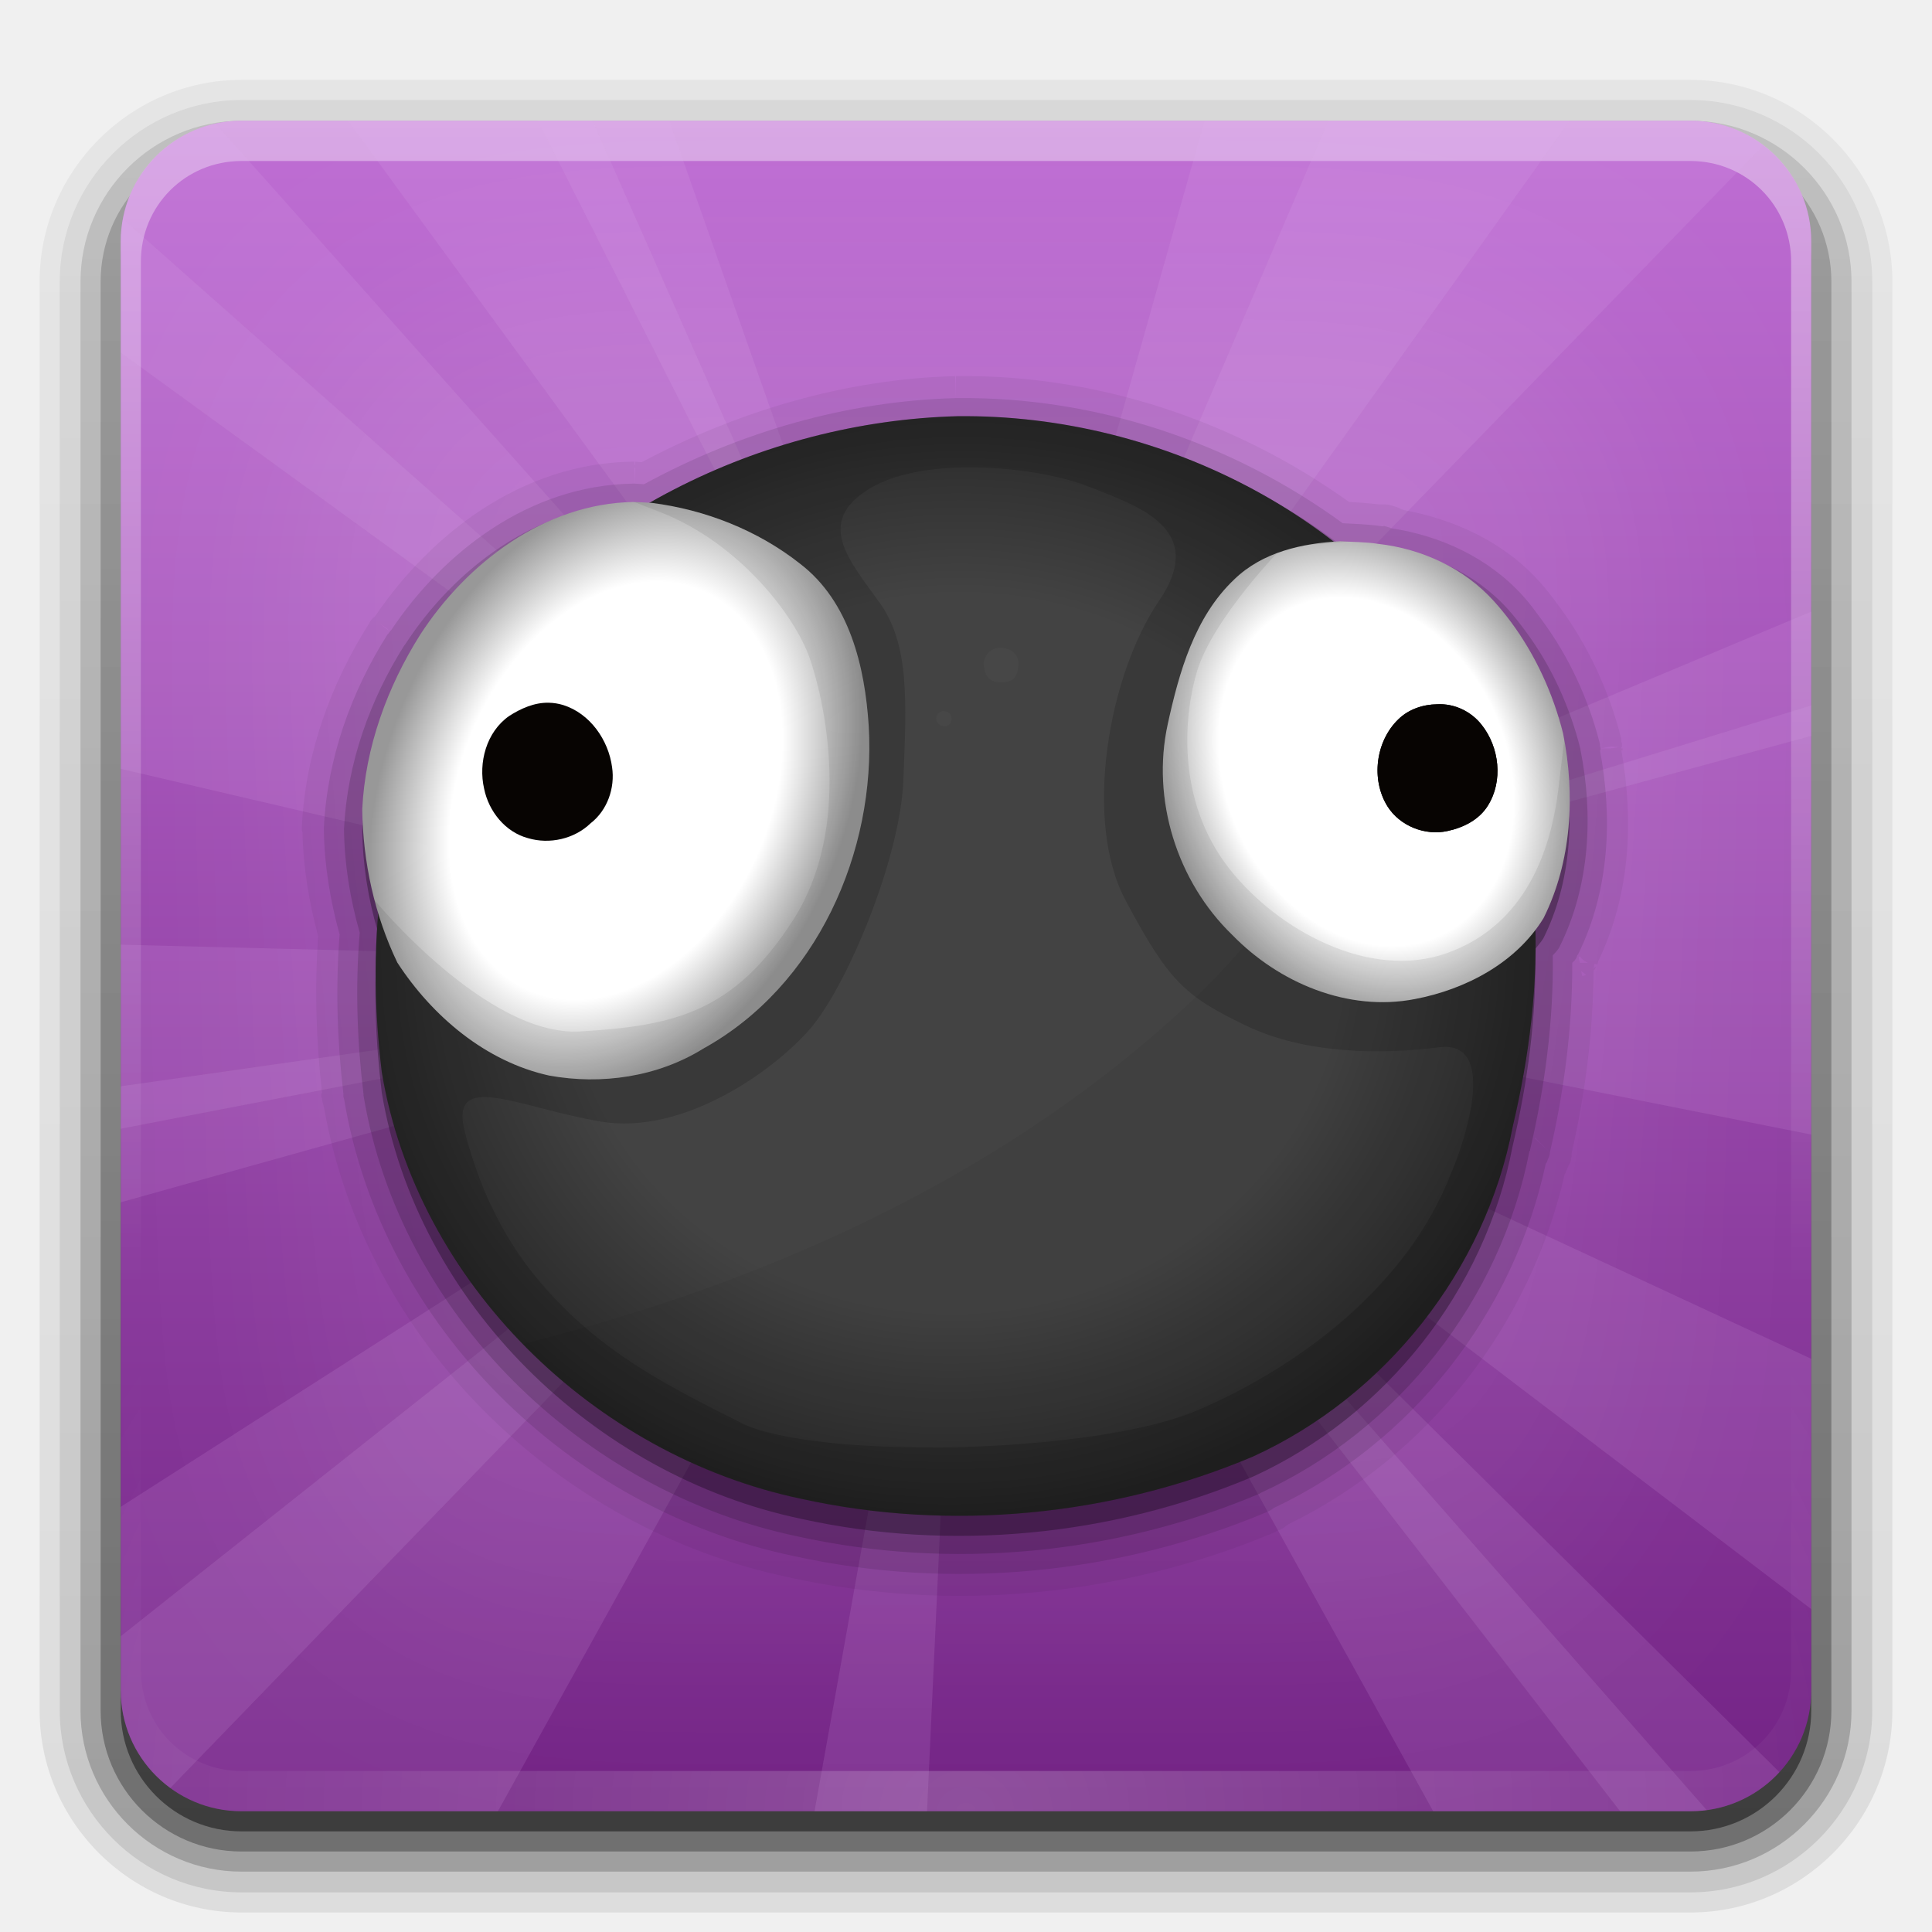
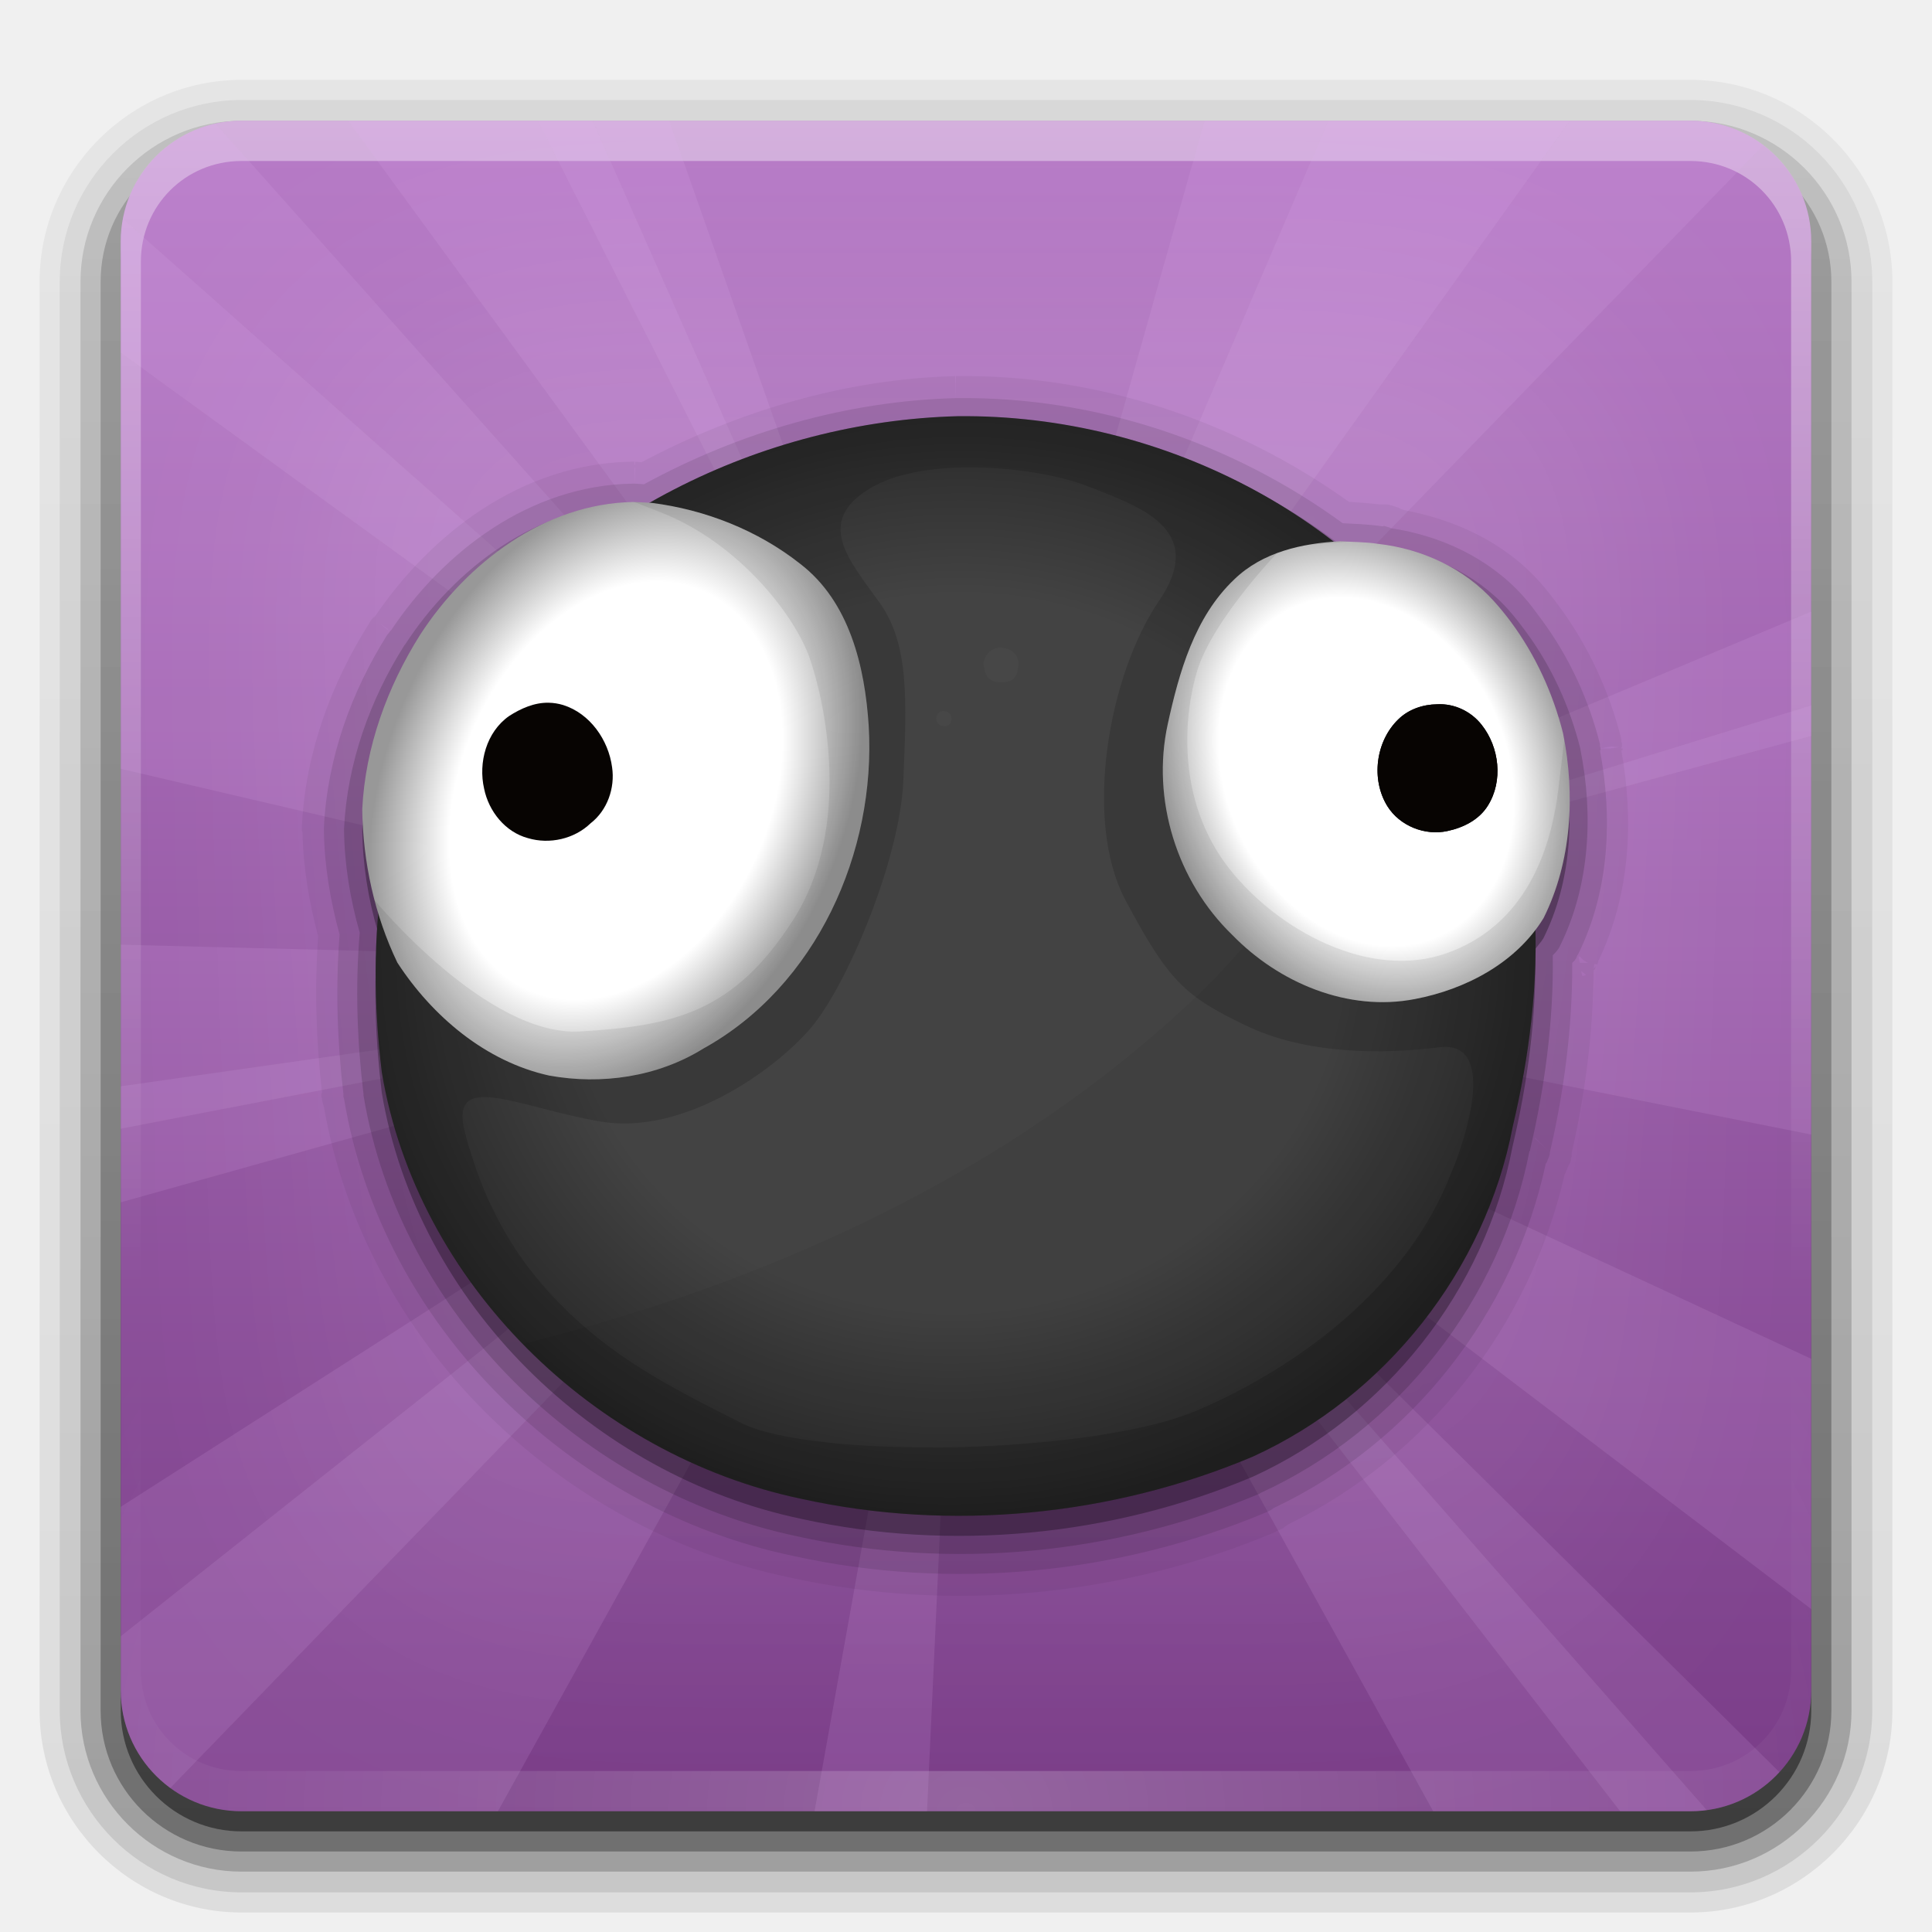
<svg xmlns="http://www.w3.org/2000/svg" xmlns:xlink="http://www.w3.org/1999/xlink" version="1.0" width="96" height="96" id="svg2408" style="display:inline">
  <defs id="defs2410">
    <linearGradient x1="45.448" y1="92.54" x2="45.448" y2="7.017" id="ButtonShadow" gradientUnits="userSpaceOnUse" gradientTransform="scale(1.005865,0.994169)">
      <stop id="stop3750" style="stop-color:#000000;stop-opacity:1" offset="0" />
      <stop id="stop3752" style="stop-color:#000000;stop-opacity:0.588" offset="1" />
    </linearGradient>
    <linearGradient id="linearGradient3737">
      <stop id="stop3739" style="stop-color:#ffffff;stop-opacity:1" offset="0" />
      <stop id="stop3741" style="stop-color:#ffffff;stop-opacity:0" offset="1" />
    </linearGradient>
    <linearGradient id="linearGradient3700">
      <stop id="stop3702" style="stop-color:#70a83e;stop-opacity:1" offset="0" />
      <stop id="stop3704" style="stop-color:#9fd058;stop-opacity:1" offset="1" />
    </linearGradient>
    <filter color-interpolation-filters="sRGB" id="filter3174">
      <feGaussianBlur id="feGaussianBlur3176" stdDeviation="1.71" />
    </filter>
    <linearGradient x1="36.357" y1="6" x2="36.357" y2="63.893" id="linearGradient3188" xlink:href="#linearGradient3737" gradientUnits="userSpaceOnUse" />
    <filter x="-0.192" y="-0.192" width="1.384" height="1.384" color-interpolation-filters="sRGB" id="filter3794">
      <feGaussianBlur id="feGaussianBlur3796" stdDeviation="5.28" />
    </filter>
    <linearGradient x1="48" y1="20.221" x2="48" y2="138.661" id="linearGradient3613" xlink:href="#linearGradient3737" gradientUnits="userSpaceOnUse" />
    <radialGradient cx="48" cy="90.172" r="42" fx="48" fy="90.172" id="radialGradient3619" xlink:href="#linearGradient3737" gradientUnits="userSpaceOnUse" gradientTransform="matrix(1.157313,0,0,0.9959077,-7.551021,0.1971319)" />
    <clipPath id="clipPath3613">
      <rect width="84" height="84" rx="6" ry="6" x="6" y="6" id="rect3615" style="fill:#ffffff;fill-opacity:1;fill-rule:nonzero;stroke:none" />
    </clipPath>
    <linearGradient x1="48" y1="90" x2="48" y2="5.988" id="linearGradient3617" xlink:href="#linearGradient3700" gradientUnits="userSpaceOnUse" />
    <linearGradient x1="48" y1="90" x2="48" y2="5.988" id="linearGradient3878" xlink:href="#linearGradient3700" gradientUnits="userSpaceOnUse" />
    <linearGradient id="linearGradient3700-4">
      <stop id="stop3702-4" style="stop-color:#70a83e;stop-opacity:1" offset="0" />
      <stop id="stop3704-4" style="stop-color:#9fd058;stop-opacity:1" offset="1" />
    </linearGradient>
    <clipPath id="clipPath2973">
      <rect width="84" height="84" rx="6" ry="6" x="6" y="6" id="rect2975" style="fill:url(#linearGradient2977);fill-opacity:1;fill-rule:nonzero;stroke:none" />
    </clipPath>
    <linearGradient x1="48" y1="90" x2="48" y2="5.988" id="linearGradient2977" xlink:href="#linearGradient3700-4" gradientUnits="userSpaceOnUse" />
    <linearGradient x1="58.65" y1="122" x2="58.65" y2="5.425" id="ButtonColor" gradientUnits="userSpaceOnUse" gradientTransform="matrix(1.017241,0,0,1.017241,-1.103448,-1.103448)">
-       <stop id="stop3189" style="stop-color:#722284;stop-opacity:1" offset="0" />
-       <stop id="stop3191" style="stop-color:#c06fd5;stop-opacity:1" offset="1" />
+       <stop id="stop3189" style="stop-color:#793c87;stop-opacity:1" offset="0" />
+       <stop id="stop3191" style="stop-color:#b87cc8;stop-opacity:1" offset="1" />
    </linearGradient>
    <linearGradient x1="48" y1="90" x2="48" y2="5.988" id="linearGradient3708" xlink:href="#ButtonColor" gradientUnits="userSpaceOnUse" />
    <clipPath id="ClipBallReflect">
      <path d="M 255.031,37.844 C 176.376,39.925 97.101,78.832 52.436,144.498 21.96,190.415 16.86,248.47 23.33,301.903 37.444,386.788 108.722,456.147 192.157,473.631 c 60.276,13.327 124.989,6.997 181.788,-16.977 53.47,-24.376 93.594,-75.067 104.633,-132.86 C 491.897,267.417 493.992,204.283 462.976,153.025 421.59,79.77 338.19,36.881 255.031,37.844 z" id="ClipBallReflectPath" style="fill:#000000;fill-opacity:1" />
    </clipPath>
    <clipPath id="ClipRightRelief">
      <path d="m 386,90.5 c 0,0 -28,28.5 -34.5,50 -5.023,16.614 -9,51.5 13,79.5 19.452,24.757 56.5,45 87.5,34 31.89,-11.316 42.077,-41.718 45,-66.5 2.916,-24.729 3.5,-28 3.5,-28 l 11.5,6 21.5,101 -71.5,46 L 338.5,256 326,127.5 l 33.5,-59 111,1.5 0.5,13.5 -85,7 z" id="ClipRightReliefPath" style="opacity:0.2;fill:#000000;fill-opacity:1;fill-rule:evenodd;stroke:none;display:inline" />
    </clipPath>
    <clipPath id="ClipLeftRelief">
      <path d="m 20.5,232.75 c 0,0 45.277,54.998 82.75,52.75 C 140.75,283.25 165,278 189,240.5 213,203 201.5,152 195.5,135 189.657,118.444 167.5,89 135.5,76.5 103.5,64 103.5,64 103.5,64 l 23.5,-5.5 87,26 17.5,113 -63,155.5 -139.5,-17.5 -17,-97 8.5,-5.75 z" id="ClipLeftReliefPath" style="opacity:0.2;fill:#000000;fill-rule:evenodd;stroke:#000000;stroke-width:1px;stroke-linecap:butt;stroke-linejoin:miter;stroke-opacity:1;display:inline" />
    </clipPath>
    <clipPath id="ClipBallRelief">
      <path d="M 0,0 0,512 512,512 512,0 0,0 z m 258.75,58.438 c 18.849,-0.169 38.169,3.345 49.031,7.688 19.182,7.669 48.471,16.694 28.406,46.062 -20.18,29.538 -30.717,88.162 -13.469,120.531 17.328,32.52 23.773,38.497 48.219,50.312 24.446,11.816 55.193,11.722 78.125,8.844 22.974,-2.883 11.417,34.925 4.562,51.094 C 436.163,387.463 393.504,420.038 351.812,437.938 309.811,455.97 197.562,457.854 168,443.062 138.144,428.125 116.113,416.469 95.281,395.406 74.444,374.338 63.458,351.464 56.812,326.188 c -6.736,-25.619 21.573,-10.006 54.656,-4.406 33.083,5.599 69.622,-20.349 84.312,-37.375 14.691,-17.026 36.199,-68.119 37.5,-100 1.301,-31.881 2.515,-54.669 -9.594,-71.562 C 211.579,95.95 197.404,80.452 219.875,66.875 c 9.831,-5.94 24.214,-8.306 38.875,-8.438 z" id="ClipBallReliefPath" style="opacity:0.5;fill:#000000;fill-opacity:1;fill-rule:evenodd;stroke:none;stroke-width:1;marker:none;visibility:visible;display:inline;overflow:visible;enable-background:accumulate" />
    </clipPath>
    <radialGradient cx="254.64" cy="253.883" r="233.469" fx="254.64" fy="253.883" id="RadialGray" xlink:href="#Gray" gradientUnits="userSpaceOnUse" gradientTransform="matrix(1.060755,-0.06751127,0.06227048,0.9784103,-31.5897,22.76525)" />
    <radialGradient cx="418.692" cy="181.852" r="81.905" fx="418.692" fy="181.852" id="RightWhite" xlink:href="#WhiteGradient" gradientUnits="userSpaceOnUse" gradientTransform="matrix(0.9455142,-0.4039922,0.5142982,1.203677,-69.78199,131.2061)" />
    <radialGradient cx="112.067" cy="178.673" r="102.059" fx="112.067" fy="178.673" id="LeftWhite" xlink:href="#WhiteGradient" gradientUnits="userSpaceOnUse" gradientTransform="matrix(0.8321994,0.3616023,-0.5071926,1.167263,114.8841,-60.50035)" />
    <linearGradient id="WhiteGradient">
      <stop id="WhiteStop1" style="stop-color:#ffffff;stop-opacity:1" offset="0" />
      <stop id="WhiteStop2" style="stop-color:#ffffff;stop-opacity:1" offset="0.674" />
      <stop id="WhiteStop3" style="stop-color:#989898;stop-opacity:1" offset="1" />
    </linearGradient>
    <linearGradient id="Gray">
      <stop id="GrayStop1" style="stop-color:#434343;stop-opacity:1" offset="0" />
      <stop id="GrayStop2" style="stop-color:#434343;stop-opacity:1" offset="0.629" />
      <stop id="GrayStop3" style="stop-color:#252525;stop-opacity:1" offset="1" />
    </linearGradient>
    <linearGradient x1="45.448" y1="92.54" x2="45.448" y2="7.017" id="ButtonShadow-0" gradientUnits="userSpaceOnUse" gradientTransform="matrix(1.005865,0,0,0.994169,100,0)">
      <stop id="stop3750-8" style="stop-color:#000000;stop-opacity:1" offset="0" />
      <stop id="stop3752-5" style="stop-color:#000000;stop-opacity:0.588" offset="1" />
    </linearGradient>
    <linearGradient x1="32.251" y1="6.132" x2="32.251" y2="90.239" id="linearGradient3780" xlink:href="#ButtonShadow-0" gradientUnits="userSpaceOnUse" gradientTransform="matrix(1.02381,0,0,1.011905,-1.142857,-98.07143)" />
    <linearGradient x1="32.251" y1="6.132" x2="32.251" y2="90.239" id="linearGradient3772" xlink:href="#ButtonShadow-0" gradientUnits="userSpaceOnUse" gradientTransform="matrix(1.02381,0,0,1.011905,-1.142857,-98.07143)" />
    <linearGradient x1="32.251" y1="6.132" x2="32.251" y2="90.239" id="linearGradient3725" xlink:href="#ButtonShadow-0" gradientUnits="userSpaceOnUse" gradientTransform="matrix(1.02381,0,0,1.011905,-1.142857,-98.07143)" />
    <linearGradient x1="32.251" y1="6.132" x2="32.251" y2="90.239" id="linearGradient3721" xlink:href="#ButtonShadow-0" gradientUnits="userSpaceOnUse" gradientTransform="translate(0,-97)" />
    <linearGradient x1="32.251" y1="6.132" x2="32.251" y2="90.239" id="linearGradient2918" xlink:href="#ButtonShadow-0" gradientUnits="userSpaceOnUse" gradientTransform="matrix(1.02381,0,0,1.011905,-1.142857,-98.07143)" />
  </defs>
  <g id="layer2" style="display:none">
    <rect width="86" height="85" rx="6" ry="6" x="5" y="7" id="rect3745" style="opacity:0.9;fill:url(#ButtonShadow);fill-opacity:1;fill-rule:nonzero;stroke:none;filter:url(#filter3174)" />
  </g>
  <g id="layer3" style="display:inline">
    <path d="m 12,-95.031 c -5.511,0 -10.031,4.52 -10.031,10.031 l 0,71 c 0,5.511 4.52,10.031 10.031,10.031 l 72,0 c 5.511,0 10.031,-4.52 10.031,-10.031 l 0,-71 c 0,-5.511 -4.52,-10.031 -10.031,-10.031 l -72,0 z" transform="scale(1,-1)" id="path3786" style="opacity:0.08;fill:url(#linearGradient2918);fill-opacity:1;fill-rule:nonzero;stroke:none;display:inline" />
    <path d="m 12,-94.031 c -4.972,0 -9.031,4.06 -9.031,9.031 l 0,71 c 0,4.972 4.06,9.031 9.031,9.031 l 72,0 c 4.972,0 9.031,-4.06 9.031,-9.031 l 0,-71 c 0,-4.972 -4.06,-9.031 -9.031,-9.031 l -72,0 z" transform="scale(1,-1)" id="path3778" style="opacity:0.1;fill:url(#linearGradient3780);fill-opacity:1;fill-rule:nonzero;stroke:none;display:inline" />
    <path d="m 12,-93 c -4.409,0 -8,3.591 -8,8 l 0,71 c 0,4.409 3.591,8 8,8 l 72,0 c 4.409,0 8,-3.591 8,-8 l 0,-71 c 0,-4.409 -3.591,-8 -8,-8 l -72,0 z" transform="scale(1,-1)" id="path3770" style="opacity:0.2;fill:url(#linearGradient3772);fill-opacity:1;fill-rule:nonzero;stroke:none;display:inline" />
    <rect width="86" height="85" rx="7" ry="7" x="5" y="-92" transform="scale(1,-1)" id="rect3723" style="opacity:0.3;fill:url(#linearGradient3725);fill-opacity:1;fill-rule:nonzero;stroke:none;display:inline" />
    <rect width="84" height="84" rx="6" ry="6" x="6" y="-91" transform="scale(1,-1)" id="rect3716" style="opacity:0.45;fill:url(#linearGradient3721);fill-opacity:1;fill-rule:nonzero;stroke:none;display:inline" />
  </g>
  <g id="layer1">
    <rect width="84" height="84" rx="6" ry="6" x="6" y="6" id="rect2419" style="fill:url(#linearGradient3708);fill-opacity:1;fill-rule:nonzero;stroke:none" />
    <path d="M 12,6 C 8.676,6 6,8.676 6,12 l 0,2 0,68 0,2 c 0,0.335 0.041,0.651 0.094,0.969 0.049,0.296 0.097,0.597 0.188,0.875 0.01,0.03 0.021,0.064 0.031,0.094 0.099,0.288 0.235,0.547 0.375,0.812 0.145,0.274 0.316,0.536 0.5,0.781 0.184,0.246 0.374,0.473 0.594,0.688 0.44,0.428 0.943,0.815 1.5,1.094 0.279,0.14 0.573,0.247 0.875,0.344 -0.256,-0.1 -0.487,-0.236 -0.719,-0.375 -0.007,-0.004 -0.024,0.004 -0.031,0 -0.032,-0.019 -0.062,-0.043 -0.094,-0.062 -0.12,-0.077 -0.231,-0.164 -0.344,-0.25 -0.106,-0.081 -0.213,-0.161 -0.312,-0.25 C 8.478,88.557 8.309,88.373 8.156,88.188 8.049,88.057 7.938,87.922 7.844,87.781 7.819,87.743 7.805,87.695 7.781,87.656 7.716,87.553 7.651,87.452 7.594,87.344 7.493,87.149 7.388,86.928 7.312,86.719 7.305,86.697 7.289,86.678 7.281,86.656 7.249,86.564 7.245,86.469 7.219,86.375 7.188,86.268 7.148,86.172 7.125,86.062 7.052,85.721 7,85.364 7,85 L 7,83 7,15 7,13 C 7,10.218 9.218,8 12,8 l 2,0 68,0 2,0 c 2.782,0 5,2.218 5,5 l 0,2 0,68 0,2 c 0,0.364 -0.052,0.721 -0.125,1.062 -0.044,0.207 -0.088,0.398 -0.156,0.594 -0.008,0.022 -0.023,0.041 -0.031,0.062 -0.063,0.174 -0.138,0.367 -0.219,0.531 -0.042,0.083 -0.079,0.17 -0.125,0.25 -0.055,0.097 -0.127,0.188 -0.188,0.281 -0.094,0.141 -0.205,0.276 -0.312,0.406 -0.143,0.174 -0.303,0.347 -0.469,0.5 -0.011,0.01 -0.02,0.021 -0.031,0.031 -0.138,0.126 -0.285,0.234 -0.438,0.344 -0.103,0.073 -0.204,0.153 -0.312,0.219 -0.007,0.004 -0.024,-0.004 -0.031,0 -0.232,0.139 -0.463,0.275 -0.719,0.375 0.302,-0.097 0.596,-0.204 0.875,-0.344 0.557,-0.279 1.06,-0.666 1.5,-1.094 0.22,-0.214 0.409,-0.442 0.594,-0.688 0.184,-0.246 0.355,-0.508 0.5,-0.781 0.14,-0.265 0.276,-0.525 0.375,-0.812 0.01,-0.031 0.021,-0.063 0.031,-0.094 0.09,-0.278 0.139,-0.579 0.188,-0.875 C 89.959,84.651 90,84.335 90,84 l 0,-2 0,-68 0,-2 C 90,8.676 87.324,6 84,6 L 12,6 z" id="rect3728" style="opacity:0.4;fill:url(#linearGradient3188);fill-opacity:1;fill-rule:nonzero;stroke:none" />
    <path d="M 12,90 C 8.676,90 6,87.324 6,84 L 6,82 6,14 6,12 c 0,-0.335 0.041,-0.651 0.094,-0.969 0.049,-0.296 0.097,-0.597 0.188,-0.875 C 6.291,10.126 6.302,10.093 6.312,10.062 6.411,9.775 6.547,9.515 6.688,9.25 6.832,8.976 7.003,8.714 7.188,8.469 7.372,8.223 7.561,7.995 7.781,7.781 8.221,7.353 8.724,6.967 9.281,6.688 9.56,6.548 9.855,6.441 10.156,6.344 9.9,6.444 9.67,6.58 9.438,6.719 c -0.007,0.004 -0.024,-0.004 -0.031,0 -0.032,0.019 -0.062,0.043 -0.094,0.062 -0.12,0.077 -0.231,0.164 -0.344,0.25 -0.106,0.081 -0.213,0.161 -0.312,0.25 C 8.478,7.443 8.309,7.627 8.156,7.812 8.049,7.943 7.938,8.078 7.844,8.219 7.819,8.257 7.805,8.305 7.781,8.344 7.716,8.447 7.651,8.548 7.594,8.656 7.493,8.851 7.388,9.072 7.312,9.281 7.305,9.303 7.289,9.322 7.281,9.344 7.249,9.436 7.245,9.531 7.219,9.625 7.188,9.732 7.148,9.828 7.125,9.938 7.052,10.279 7,10.636 7,11 l 0,2 0,68 0,2 c 0,2.782 2.218,5 5,5 l 2,0 68,0 2,0 c 2.782,0 5,-2.218 5,-5 l 0,-2 0,-68 0,-2 C 89,10.636 88.948,10.279 88.875,9.938 88.831,9.731 88.787,9.54 88.719,9.344 88.711,9.322 88.695,9.303 88.688,9.281 88.625,9.108 88.549,8.914 88.469,8.75 88.427,8.667 88.39,8.58 88.344,8.5 88.289,8.403 88.217,8.312 88.156,8.219 88.062,8.078 87.951,7.943 87.844,7.812 87.701,7.638 87.541,7.466 87.375,7.312 87.364,7.302 87.355,7.291 87.344,7.281 87.205,7.156 87.059,7.047 86.906,6.938 86.804,6.864 86.702,6.784 86.594,6.719 c -0.007,-0.004 -0.024,0.004 -0.031,0 -0.232,-0.139 -0.463,-0.275 -0.719,-0.375 0.302,0.097 0.596,0.204 0.875,0.344 0.557,0.279 1.06,0.666 1.5,1.094 0.22,0.214 0.409,0.442 0.594,0.688 0.184,0.246 0.355,0.508 0.5,0.781 0.14,0.265 0.276,0.525 0.375,0.812 0.01,0.031 0.021,0.063 0.031,0.094 0.09,0.278 0.139,0.579 0.188,0.875 C 89.959,11.349 90,11.665 90,12 l 0,2 0,68 0,2 c 0,3.324 -2.676,6 -6,6 l -72,0 z" id="path3615" style="opacity:0.2;fill:url(#radialGradient3619);fill-opacity:1;fill-rule:nonzero;stroke:none" />
  </g>
  <g id="layer7" style="display:inline">
    <g clip-path="url(#clipPath2973)" id="g3855" style="opacity:0.9;fill:#ddafe9">
      <path d="M 48,48 72,-8 88,-8 48,48 z" id="path3819" style="opacity:0.15;fill:#ddafe9;stroke:none" />
      <path d="M 48,48 103.251,73.677 102.769,89.67 48,48 z" id="path3821" style="opacity:0.15;fill:#ddafe9;stroke:none" />
      <path d="M 48,48 -11.828,59.516 -20.797,46.266 48,48 z" id="path3823" style="opacity:0.15;fill:#ddafe9;stroke:none" />
      <path d="M 48,48 -1.311,12.217 2.225,-3.387 48,48 z" id="path3825" style="opacity:0.15;fill:#ddafe9;stroke:none" />
      <path d="M 48,48 65.519,-14.073 95.955,-1.359 48,48 z" id="path3827" style="opacity:0.15;fill:#ddafe9;stroke:none" />
      <path d="M 48,48 109.636,28.999 115.49,61.46 48,48 z" id="path3829" style="opacity:0.15;fill:#ddafe9;stroke:none" />
      <path d="M 48,48 16.754,104.424 -9.969,85.089 48,48 z" id="path3831" style="opacity:0.15;fill:#ddafe9;stroke:none" />
      <path d="M 48,48 -14.812,33.349 -3.508,2.361 48,48 z" id="path3833" style="opacity:0.15;fill:#ddafe9;stroke:none" />
      <path d="M 48,48 93.81,93.403 90.118,102.425 48,48 z" id="path3835" style="opacity:0.15;fill:#ddafe9;stroke:none" />
      <path d="m 48,48 -2.97,64.43 -9.168,3.31 L 48,48 z" id="path3837" style="opacity:0.15;fill:#ddafe9;stroke:none" />
      <path d="M 48,48 3.141,94.343 -5.924,90.758 48,48 z" id="path3839" style="opacity:0.15;fill:#ddafe9;stroke:none" />
      <path d="M 48,48 -14.116,65.366 -20.132,57.696 48,48 z" id="path3841" style="opacity:0.15;fill:#ddafe9;stroke:none" />
      <path d="M 48,48 18.853,-9.537 25.203,-16.933 48,48 z" id="path3843" style="opacity:0.15;fill:#ddafe9;stroke:none" />
      <path d="m 48,48 59.482,-24.939 6.921,6.864 -66.403,18.074 z" id="path3845" style="opacity:0.15;fill:#ddafe9;stroke:none" />
      <path d="M 48,48 88.187,93.793 81.29,108.231 48,48 z" id="path3849" style="opacity:0.15;fill:#ddafe9;stroke:none" />
      <path d="M 48,48 12.042,-1.184 20.194,-14.951 48,48 z" id="path3851" style="opacity:0.15;fill:#ddafe9;stroke:none" />
    </g>
    <rect width="84" height="84" rx="6" ry="6" x="6" y="6" id="rect3873" style="fill:url(#linearGradient3617);fill-opacity:1;fill-rule:nonzero;stroke:none;display:none" />
    <rect width="84" height="84" rx="6" ry="6" x="6" y="6" id="rect3880" style="fill:url(#linearGradient3878);fill-opacity:1;fill-rule:nonzero;stroke:none;display:none" />
  </g>
  <g id="layer5">
    <rect width="66" height="66" rx="12" ry="12" x="15" y="15" clip-path="url(#clipPath3613)" id="rect3171" style="opacity:0.1;fill:url(#linearGradient3613);fill-opacity:1;fill-rule:nonzero;stroke:#ffffff;stroke-width:0.5;stroke-linecap:round;stroke-linejoin:miter;stroke-miterlimit:4;stroke-opacity:1;stroke-dasharray:none;stroke-dashoffset:0;filter:url(#filter3794)" />
  </g>
  <g id="layer6">
    <path d="m 47.469,18.688 c -5.447,0.144 -10.785,1.729 -15.594,4.281 -0.096,-0.007 -0.188,-0.026 -0.312,-0.031 l 0,0.156 c -0.009,0.005 -0.023,-0.005 -0.031,0 2.1e-4,-0.02 -9.3e-5,-0.156 0,-0.156 -0.009,2e-6 -0.019,0 -0.031,0 -0.012,0 -0.054,2e-6 -0.062,0 a 1.081,1.081 0 0 0 -0.031,0 c -5.518,0.092 -9.992,3.604 -12.75,7.656 -0.004,0.005 -0.028,-0.005 -0.031,0 0.001,-0.001 0,0.031 0,0.031 -0.024,0.036 -0.07,0.058 -0.094,0.094 l -0.031,0 c -0.006,0.005 0.125,-0.156 0,0.031 -0.017,0.017 -0.032,0.032 -0.031,0.031 a 1.081,1.081 0 0 0 -0.062,0.094 c 0.243,-0.372 0.227,-0.367 -0.031,0.031 a 1.081,1.081 0 0 0 -0.031,0.062 C 16.467,33.941 15.177,37.389 15,41.062 a 1.081,1.081 0 0 0 0,0.031 c 10e-6,-6.23e-4 3e-6,0.043 0,0.062 10e-7,0.004 0,0.025 0,0.031 -10e-7,0.013 2e-6,0.021 0,0.031 -1.93e-4,-0.016 -5.17e-4,-0.007 0,0.031 5.82e-4,0.043 0.03,0.082 0.031,0.125 0.036,1.756 0.335,3.5 0.781,5.156 -0.194,2.617 -0.098,5.239 0.188,7.75 0.001,0.01 -0.001,0.021 0,0.031 a 1.081,1.081 0 0 0 -0.031,0.031 c 5e-6,0.003 -4e-6,0.026 0,0.031 a 1.081,1.081 0 0 0 0,0.031 1.081,1.081 0 0 0 0,0.031 c -4e-6,0.006 5e-6,0.029 0,0.031 3e-6,0.02 10e-6,0.063 0,0.062 A 1.081,1.081 0 0 0 16,54.562 a 1.081,1.081 0 0 0 0,0.062 1.081,1.081 0 0 0 0.031,0.156 c -7.94e-4,-0.003 0.064,0.222 0.062,0.219 2.05,11.704 11.666,20.98 23.094,23.375 8.068,1.784 16.603,0.951 24.188,-2.25 a 1.081,1.081 0 0 0 0.031,-0.031 c -7.86e-4,3.59e-4 0.036,-0.018 0.062,-0.031 0.064,-0.029 0.075,-0.021 0.094,-0.031 0.013,-0.007 0.071,-0.035 0.062,-0.031 a 1.081,1.081 0 0 0 0.125,-0.062 c -0.002,0.001 0.127,-0.095 0.125,-0.094 -0.002,0.001 0.127,-0.095 0.125,-0.094 6.955,-3.38 12.027,-9.872 13.75,-17.406 -0.002,0.003 0.051,-0.077 0.062,-0.094 a 1.081,1.081 0 0 0 0,-0.062 c 0.003,-0.013 0.028,-0.018 0.031,-0.031 a 1.081,1.081 0 0 0 0,-0.031 l 0.031,0 c 0.002,-0.004 -0.005,-0.021 0,-0.031 a 1.081,1.081 0 0 0 0,-0.031 c 0.008,-0.023 0.021,-0.033 0.031,-0.062 0.01,-0.029 0.027,-0.049 0.031,-0.062 0.002,-0.006 1.05e-4,-0.032 0,-0.031 0.007,-0.016 0.031,-0.032 0.031,-0.031 -7.03e-4,0.002 0.063,-0.127 0.062,-0.125 -5.75e-4,0.002 0.032,-0.127 0.031,-0.125 a 1.081,1.081 0 0 0 0,-0.031 c 0.002,-0.012 -0.002,-0.022 0,-0.031 0.006,-0.031 0.026,-0.059 0.031,-0.094 0.005,-0.02 -0.005,-0.043 0,-0.062 2.39e-4,-0.004 8.3e-5,-0.021 0,-0.031 5.73e-4,-0.005 -8.21e-4,-0.024 0,-0.031 -2.73e-4,-0.013 3.31e-4,-0.018 0,-0.031 0.668,-2.922 1.072,-5.986 1.094,-9.094 0.008,-0.013 0.024,-0.019 0.031,-0.031 A 1.081,1.081 0 0 0 79.25,48.156 c -0.001,0.002 0.063,-0.158 0.062,-0.156 -0.043,0.072 -0.094,0.094 -0.125,0.125 3.42e-4,-0.074 0.031,-0.145 0.031,-0.219 a 1.081,1.081 0 0 0 0.062,0 l 0.031,0 a 1.081,1.081 0 0 0 0.031,0 c -0.006,0.015 0.013,0.006 0,0.031 A 1.081,1.081 0 0 0 79.375,47.906 c 0.015,-0.03 0.016,-0.063 0.031,-0.094 a 1.081,1.081 0 0 0 0,-0.031 c 1.641,-3.394 1.767,-7.112 1.156,-10.5 0.003,5.7e-5 0.062,-3.7e-5 0.062,0 -2e-6,-0.009 0,-0.019 0,-0.031 0,-0.012 -2e-6,-0.054 0,-0.062 l -0.062,0 c -0.004,-0.02 0.004,-0.042 0,-0.062 l 0.031,0 c -7.6e-5,0.002 -1.1e-5,-0.069 0,-0.125 8e-6,-0.042 -5.7e-5,-0.095 0,-0.094 A 1.081,1.081 0 0 0 80.562,36.875 c 1.8e-4,7.19e-4 0.007,-0.039 0,-0.062 a 1.081,1.081 0 0 0 0,-0.094 C 79.978,34.396 78.946,32.116 77.469,30.125 77.192,29.752 76.9,29.351 76.5,28.906 c -1.812,-2.015 -4.275,-3.1 -6.75,-3.562 -0.089,-0.061 -0.056,-0.011 -0.094,-0.031 -0.08,-0.044 -0.188,-0.094 -0.188,-0.094 A 1.081,1.081 0 0 0 69.375,25.188 l -0.312,-0.094 a 1.081,1.081 0 0 0 -0.219,-0.031 1.081,1.081 0 0 0 -0.031,0 1.081,1.081 0 0 0 -0.125,0 c -0.051,-0.006 -0.075,0.006 -0.125,0 -0.012,-0.001 -0.019,0.001 -0.031,0 -0.595,-0.067 -1.126,-0.107 -1.5,-0.125 -5.634,-4.02 -12.462,-6.324 -19.438,-6.25 l -0.031,0 c -0.01,2e-6 -0.018,-1e-6 -0.031,0 -0.007,0 -0.027,1e-6 -0.031,0 0,0 0,1.094 0,1.094 L 47.469,18.688 z m -15.938,4.531 0.031,0.062 -0.031,0.75 c 0.003,-0.401 -0.002,-0.633 0,-0.812 z m -12.688,7.75 0.375,0.25 c 0.053,0.052 0.156,0.156 0.156,0.156 l -0.531,-0.406 z m 61.219,6.125 0.375,0.031 -0.406,0.062 -0.5,0 0.531,-0.094 z M 78.438,37.25 c 0,0 0.553,0.028 1.094,0.031 l -0.031,0 L 78.438,37.25 z m 0.031,10.281 0.031,0 a 1.081,1.081 0 0 0 0.406,0.312 l -0.406,0 c -0.027,-0.133 -0.05,-0.222 -0.062,-0.281 0.006,-0.001 0.024,-0.03 0.031,-0.031 z m 0.094,0.719 0.25,0.188 c -0.034,0.014 -0.063,0.031 -0.062,0.031 0,0 -0.125,0.031 -0.125,0.031 0,0 -0.044,-0.159 -0.062,-0.25 z m -2.281,8.281 c 0.051,0.052 0.589,0.588 0.688,0.688 -0.059,-0.052 -0.66,-0.604 -0.719,-0.656 0.013,-0.014 0.023,-0.022 0.031,-0.031 z" id="path3887" style="opacity:0.05;fill:#000000;fill-opacity:1" />
    <path d="m 47.5,19.781 c -5.407,0.143 -10.733,1.68 -15.5,4.281 -0.154,-0.009 -0.316,-0.025 -0.469,-0.031 9.82e-4,1.7e-5 -0.095,1.7e-5 -0.094,0 -5.129,0.085 -9.398,3.388 -12,7.281 -0.008,0.012 -0.023,0.019 -0.031,0.031 -0.017,0.017 -0.032,0.032 -0.031,0.031 a 0.992,0.992 0 0 0 -0.062,0.094 c -0.008,0.012 -0.023,0.019 -0.031,0.031 A 0.992,0.992 0 0 0 19.25,31.531 c -1.791,2.836 -2.989,6.136 -3.156,9.594 a 0.992,0.992 0 0 0 0,0.031 c 1.1e-5,-6.55e-4 4e-6,0.043 0,0.062 1.21e-4,0.01 -1.39e-4,0.021 0,0.031 0.024,1.753 0.316,3.512 0.781,5.188 -0.211,2.66 -0.115,5.34 0.188,7.906 6.8e-5,-0.002 6.8e-5,0.127 0,0.125 a 0.992,0.992 0 0 0 0,0.031 0.992,0.992 0 0 0 0.031,0.094 c 1.884,11.331 11.244,20.4 22.312,22.719 7.841,1.734 16.185,0.926 23.562,-2.188 a 0.992,0.992 0 0 0 0.062,-0.031 c 0.042,-0.019 0.083,-0.043 0.125,-0.062 a 0.992,0.992 0 0 0 0.125,-0.094 c 6.88,-3.241 11.934,-9.686 13.531,-17.125 a 0.992,0.992 0 0 0 0.031,-0.031 c 0.005,-0.023 0.026,-0.04 0.031,-0.062 A 0.992,0.992 0 0 0 76.906,57.625 0.992,0.992 0 0 0 77,57.375 c 0.039,-0.202 9.92e-4,-0.02 0,-0.031 -9.92e-4,-0.011 0.035,-0.213 0,-0.031 0.713,-3.042 1.135,-6.241 1.125,-9.469 0.073,-0.083 0.097,-0.072 0.188,-0.219 a 0.992,0.992 0 0 0 0.031,-0.062 c -7.4e-4,0.001 0.012,-0.055 0.031,-0.094 0.008,-0.017 0.032,-0.032 0.031,-0.031 1.592,-3.216 1.717,-6.851 1.094,-10.156 l 0.031,0 c -1.7e-5,9.82e-4 -1.7e-5,-0.095 0,-0.094 A 0.992,0.992 0 0 0 79.5,37.062 a 0.992,0.992 0 0 0 0,-0.094 C 78.948,34.776 77.981,32.651 76.594,30.781 76.308,30.396 76.037,30.013 75.688,29.625 73.955,27.699 71.555,26.615 69.125,26.25 c -0.018,-0.012 -0.062,-0.031 -0.062,-0.031 -4e-5,-2e-5 -0.312,-0.094 -0.312,-0.094 l 0,0.031 c -0.012,8.75e-4 -0.152,-0.018 -0.031,0 C 67.935,26.041 67.245,26.029 66.75,26 c -0.007,-0.005 -0.024,0.005 -0.031,0 -5.505,-4.019 -12.273,-6.291 -19.125,-6.219 3.27e-4,6e-6 -0.021,-2e-6 -0.031,0 -0.02,4e-6 -0.063,1.1e-5 -0.062,0 z" id="path3883" style="opacity:0.1;fill:#000000;fill-opacity:1" />
    <path d="M 47.531,20.781 C 42.171,20.923 36.833,22.429 32.125,25.062 31.929,25.045 31.734,25.041 31.5,25.031 a 0.907,0.907 0 0 0 -0.031,0 c -4.79,0.08 -8.894,3.232 -11.344,7 a 0.907,0.907 0 0 0 -0.031,0.031 c -1.711,2.708 -2.843,5.865 -3,9.125 a 0.907,0.907 0 0 0 0,0.031 c 0.02,1.727 0.304,3.46 0.781,5.125 -0.229,2.695 -0.129,5.415 0.188,8.031 a 0.907,0.907 0 0 0 0,0.062 c 1.81,10.887 10.894,19.671 21.562,21.906 7.633,1.688 15.783,0.908 22.969,-2.125 A 0.907,0.907 0 0 0 62.625,74.188 c 6.856,-3.126 11.937,-9.594 13.375,-17 l 0.031,0 c 0.004,-0.02 -0.004,-0.043 0,-0.062 0.729,-3.105 1.171,-6.39 1.125,-9.656 0.092,-0.11 0.193,-0.181 0.312,-0.375 A 0.907,0.907 0 0 0 77.5,47.031 c 1.518,-3.043 1.672,-6.575 1.031,-9.781 a 0.907,0.907 0 0 0 0,-0.031 C 78.008,35.139 77.113,33.128 75.812,31.375 c -0.281,-0.378 -0.56,-0.744 -0.875,-1.094 -1.634,-1.817 -3.96,-2.846 -6.312,-3.125 -0.003,-3.38e-4 0.003,-0.031 0,-0.031 -0.023,-0.004 -0.04,0.003 -0.062,0 C 67.865,27.023 67.215,27.035 66.656,27 a 0.907,0.907 0 0 0 -0.094,0 c -0.032,0.002 -0.035,-0.002 -0.062,0 -5.395,-4.056 -12.155,-6.297 -18.938,-6.219 a 0.907,0.907 0 0 0 -0.031,0 z" id="path3879" style="opacity:0.15;fill:#000000;fill-opacity:1" />
    <path d="M 47.562,21.688 C 42.252,21.828 36.926,23.343 32.281,26 c -0.271,-0.02 -0.541,-0.052 -0.812,-0.062 -4.394,0.073 -8.272,3.021 -10.594,6.594 -1.638,2.593 -2.727,5.612 -2.875,8.688 0.02,1.713 0.288,3.445 0.781,5.094 -0.236,2.658 -0.128,5.362 0.188,7.969 1.742,10.478 10.544,19.029 20.844,21.188 7.441,1.645 15.426,0.866 22.438,-2.094 6.6,-3.009 11.544,-9.272 12.906,-16.406 0.75,-3.173 1.208,-6.51 1.125,-9.812 0.135,-0.18 0.287,-0.338 0.406,-0.531 1.404,-2.815 1.578,-6.138 0.969,-9.188 -0.498,-1.978 -1.343,-3.887 -2.562,-5.531 C 74.831,31.552 74.545,31.203 74.25,30.875 c -1.478,-1.644 -3.6,-2.599 -5.781,-2.844 -0.62,-0.098 -1.25,-0.086 -1.875,-0.125 -0.103,0.005 -0.209,0.024 -0.312,0.031 -5.279,-4.083 -12.009,-6.328 -18.719,-6.25 z" id="path3798" style="opacity:0.3;fill:#000000;fill-opacity:1" />
    <g transform="matrix(0.1234407,0,0,0.1234407,16.09091,16.00937)" id="Logo" style="display:inline">
      <g id="GooBall">
        <path d="M 255.031,37.844 C 176.376,39.925 97.101,78.832 52.436,144.498 21.96,190.415 16.86,248.47 23.33,301.903 37.444,386.788 108.722,456.147 192.157,473.631 c 60.276,13.327 124.989,6.997 181.788,-16.977 53.47,-24.376 93.594,-75.067 104.633,-132.86 C 491.897,267.417 493.992,204.283 462.976,153.025 421.59,79.77 338.19,36.881 255.031,37.844 z" id="Ball" style="fill:url(#RadialGray);fill-opacity:1" />
        <path d="M 255.031,37.844 C 176.376,39.925 97.101,78.832 52.436,144.498 21.96,190.415 16.86,248.47 23.33,301.903 37.444,386.788 108.722,456.147 192.157,473.631 c 60.276,13.327 124.989,6.997 181.788,-16.977 53.47,-24.376 93.594,-75.067 104.633,-132.86 C 491.897,267.417 493.992,204.283 462.976,153.025 421.59,79.77 338.19,36.881 255.031,37.844 z" clip-path="url(#ClipBallRelief)" id="BallRelief" style="opacity:0.15;fill:#000000;fill-opacity:1" />
        <path d="m 73,413 c 98.712,-23.703 195.405,-65.93 271.054,-134.852 50.739,-46.018 86.519,-108.826 95.973,-176.987 13.254,-65.4 24.176,-131.451 41.935,-195.823 3.915,-7.956 5.261,12.147 7.967,16.264 C 512.952,-2.265 535.976,73.867 559,150 c -10.333,118.333 -20.667,236.667 -31,355 -156.333,3.667 -312.667,7.333 -469,11 -0.333,-33.333 -0.667,-66.667 -1,-100 5,-1 10,-2 15,-3 z" clip-path="url(#ClipBallReflect)" id="BallReflect" style="opacity:0.05;fill:#000000;fill-rule:evenodd;stroke:none" />
        <path d="m 271.938,131 c -3.39,0.185 -6.665,3.369 -6.312,7 0.363,3.749 1.635,7 7,7 5.364,0 6.624,-2.624 7,-7 0.375,-4.364 -3.261,-6.75 -7,-7 -0.226,-0.015 -0.461,-0.012 -0.688,0 z m -22.375,25.5 c -1.735,-0.117 -3.019,1.519 -3.062,3.062 -0.04,1.419 1.1,2.847 3.062,3.094 1.839,0.231 3.134,-1.266 3.094,-3.094 -0.04,-1.829 -1.234,-2.938 -3.094,-3.062 z" id="Lights" style="opacity:0.02;fill:#ffffff;fill-opacity:1;fill-rule:evenodd;stroke:none;stroke-width:1;marker:none;visibility:visible;display:inline;overflow:visible;enable-background:accumulate" />
      </g>
      <g id="RightEye">
        <path d="m 409.194,88.188 c -15.36,0.795 -31.399,4.321 -42.775,15.414 -15.948,15.15 -22.144,37.36 -26.71,58.186 -6.647,30.351 3.697,63.336 25.982,84.872 18.749,19.28 46.565,31.054 73.55,25.796 20.362,-3.884 40.649,-14.502 51.736,-32.556 11.374,-22.801 12.796,-49.706 7.86,-74.411 -4.032,-16.026 -11.092,-31.494 -20.973,-44.812 -2.132,-2.874 -4.395,-5.647 -6.788,-8.304 C 459.101,99.056 442.045,91.212 424.377,89.226 419.352,88.436 414.258,88.502 409.194,88.188 z" id="RightEyeball" style="fill:url(#RightWhite);fill-opacity:1;fill-rule:evenodd;stroke:none;stroke-width:1;marker:none;visibility:visible;display:inline;overflow:visible;enable-background:accumulate" />
        <path d="m 448.163,153.807 c -5.739,0.056 -11.541,2.016 -15.679,6.096 -9.097,8.836 -11.048,24.189 -4.336,34.972 4.952,7.899 15.11,11.954 24.168,9.95 6.384,-1.352 12.753,-4.534 16.273,-10.253 6.192,-9.889 4.614,-23.495 -2.515,-32.48 -4.234,-5.425 -11.011,-8.669 -17.911,-8.285 z" id="RightPupil" style="fill:#070402;fill-opacity:1;fill-rule:evenodd;stroke:none;stroke-width:1;marker:none;visibility:visible;display:inline;overflow:visible;enable-background:accumulate" />
        <path d="m 409.194,88.188 c -15.36,0.795 -31.399,4.321 -42.775,15.414 -15.948,15.15 -22.144,37.36 -26.71,58.186 -6.647,30.351 3.697,63.336 25.982,84.872 18.749,19.28 46.565,31.054 73.55,25.796 20.362,-3.884 40.649,-14.502 51.736,-32.556 11.374,-22.801 12.796,-49.706 7.86,-74.411 -4.032,-16.026 -11.092,-31.494 -20.973,-44.812 -2.132,-2.874 -4.395,-5.647 -6.788,-8.304 C 459.101,99.056 442.045,91.212 424.377,89.226 419.352,88.436 414.258,88.502 409.194,88.188 z" clip-path="url(#ClipRightRelief)" id="RightRelief" style="opacity:0.08;fill:#000000;fill-opacity:1;fill-rule:evenodd;stroke:none;stroke-width:1;marker:none;visibility:visible;display:inline;overflow:visible;enable-background:accumulate" />
        <path d="m 448.163,153.807 c -5.739,0.056 -11.541,2.016 -15.679,6.096 -9.097,8.836 -11.048,24.189 -4.336,34.972 4.952,7.899 15.11,11.954 24.168,9.95 6.384,-1.352 12.753,-4.534 16.273,-10.253 6.192,-9.889 4.614,-23.495 -2.515,-32.48 -4.234,-5.425 -11.011,-8.669 -17.911,-8.285 z" id="path3747" style="fill:#070402;fill-opacity:1;fill-rule:evenodd;stroke:none;stroke-width:1;marker:none;visibility:visible;display:inline;overflow:visible;enable-background:accumulate" />
      </g>
      <g id="LeftEye">
        <path d="M 124.592,72.375 C 88.998,72.967 57.637,96.799 38.825,125.741 25.555,146.748 16.668,171.106 15.466,196.02 c 0.249,21.214 4.948,42.675 14.129,61.776 14.028,21.566 35.554,39.844 61.112,45.466 21.123,3.825 43.698,0.563 62.087,-10.881 45.505,-25.187 69.558,-79.097 66.536,-129.897 -1.521,-23.788 -7.694,-49.992 -27.601,-65.239 -17.075,-13.484 -38.272,-21.805 -59.779,-24.509 -2.45,-0.174 -4.904,-0.262 -7.357,-0.361 z" id="LeftEyeball" style="fill:url(#LeftWhite);fill-opacity:1;fill-rule:evenodd;stroke:none;stroke-width:1;marker:none;visibility:visible;display:inline;overflow:visible;enable-background:accumulate" />
        <path d="M 124.592,72.375 C 88.998,72.967 57.637,96.799 38.825,125.741 25.555,146.748 16.668,171.106 15.466,196.02 c 0.249,21.214 4.948,42.675 14.129,61.776 14.028,21.566 35.554,39.844 61.112,45.466 21.123,3.825 43.698,0.563 62.087,-10.881 45.505,-25.187 69.558,-79.097 66.536,-129.897 -1.521,-23.788 -7.694,-49.992 -27.601,-65.239 -17.075,-13.484 -38.272,-21.805 -59.779,-24.509 -2.45,-0.174 -4.904,-0.262 -7.357,-0.361 z" clip-path="url(#ClipLeftRelief)" id="LeftRelief" style="opacity:0.08;fill:#000000;fill-opacity:1;fill-rule:evenodd;stroke:none;stroke-width:1;marker:none;visibility:visible;display:inline;overflow:visible;enable-background:accumulate" />
        <path d="m 90.507,153.182 c -5.746,-0.126 -11.228,2.318 -15.96,5.373 -9.106,6.397 -12.433,18.711 -10.02,29.256 1.855,9.092 8.496,17.438 17.657,19.884 8.678,2.588 18.66,0.334 25.198,-5.982 6.75,-5.227 9.89,-14.215 8.652,-22.563 -1.456,-10.986 -8.88,-21.648 -19.706,-25.048 -1.886,-0.57 -3.85,-0.885 -5.821,-0.921 z" id="LeftPupil" style="fill:#070402;fill-opacity:1;fill-rule:evenodd;stroke:none;stroke-width:1;marker:none;visibility:visible;display:inline;overflow:visible;enable-background:accumulate" />
      </g>
    </g>
  </g>
</svg>
